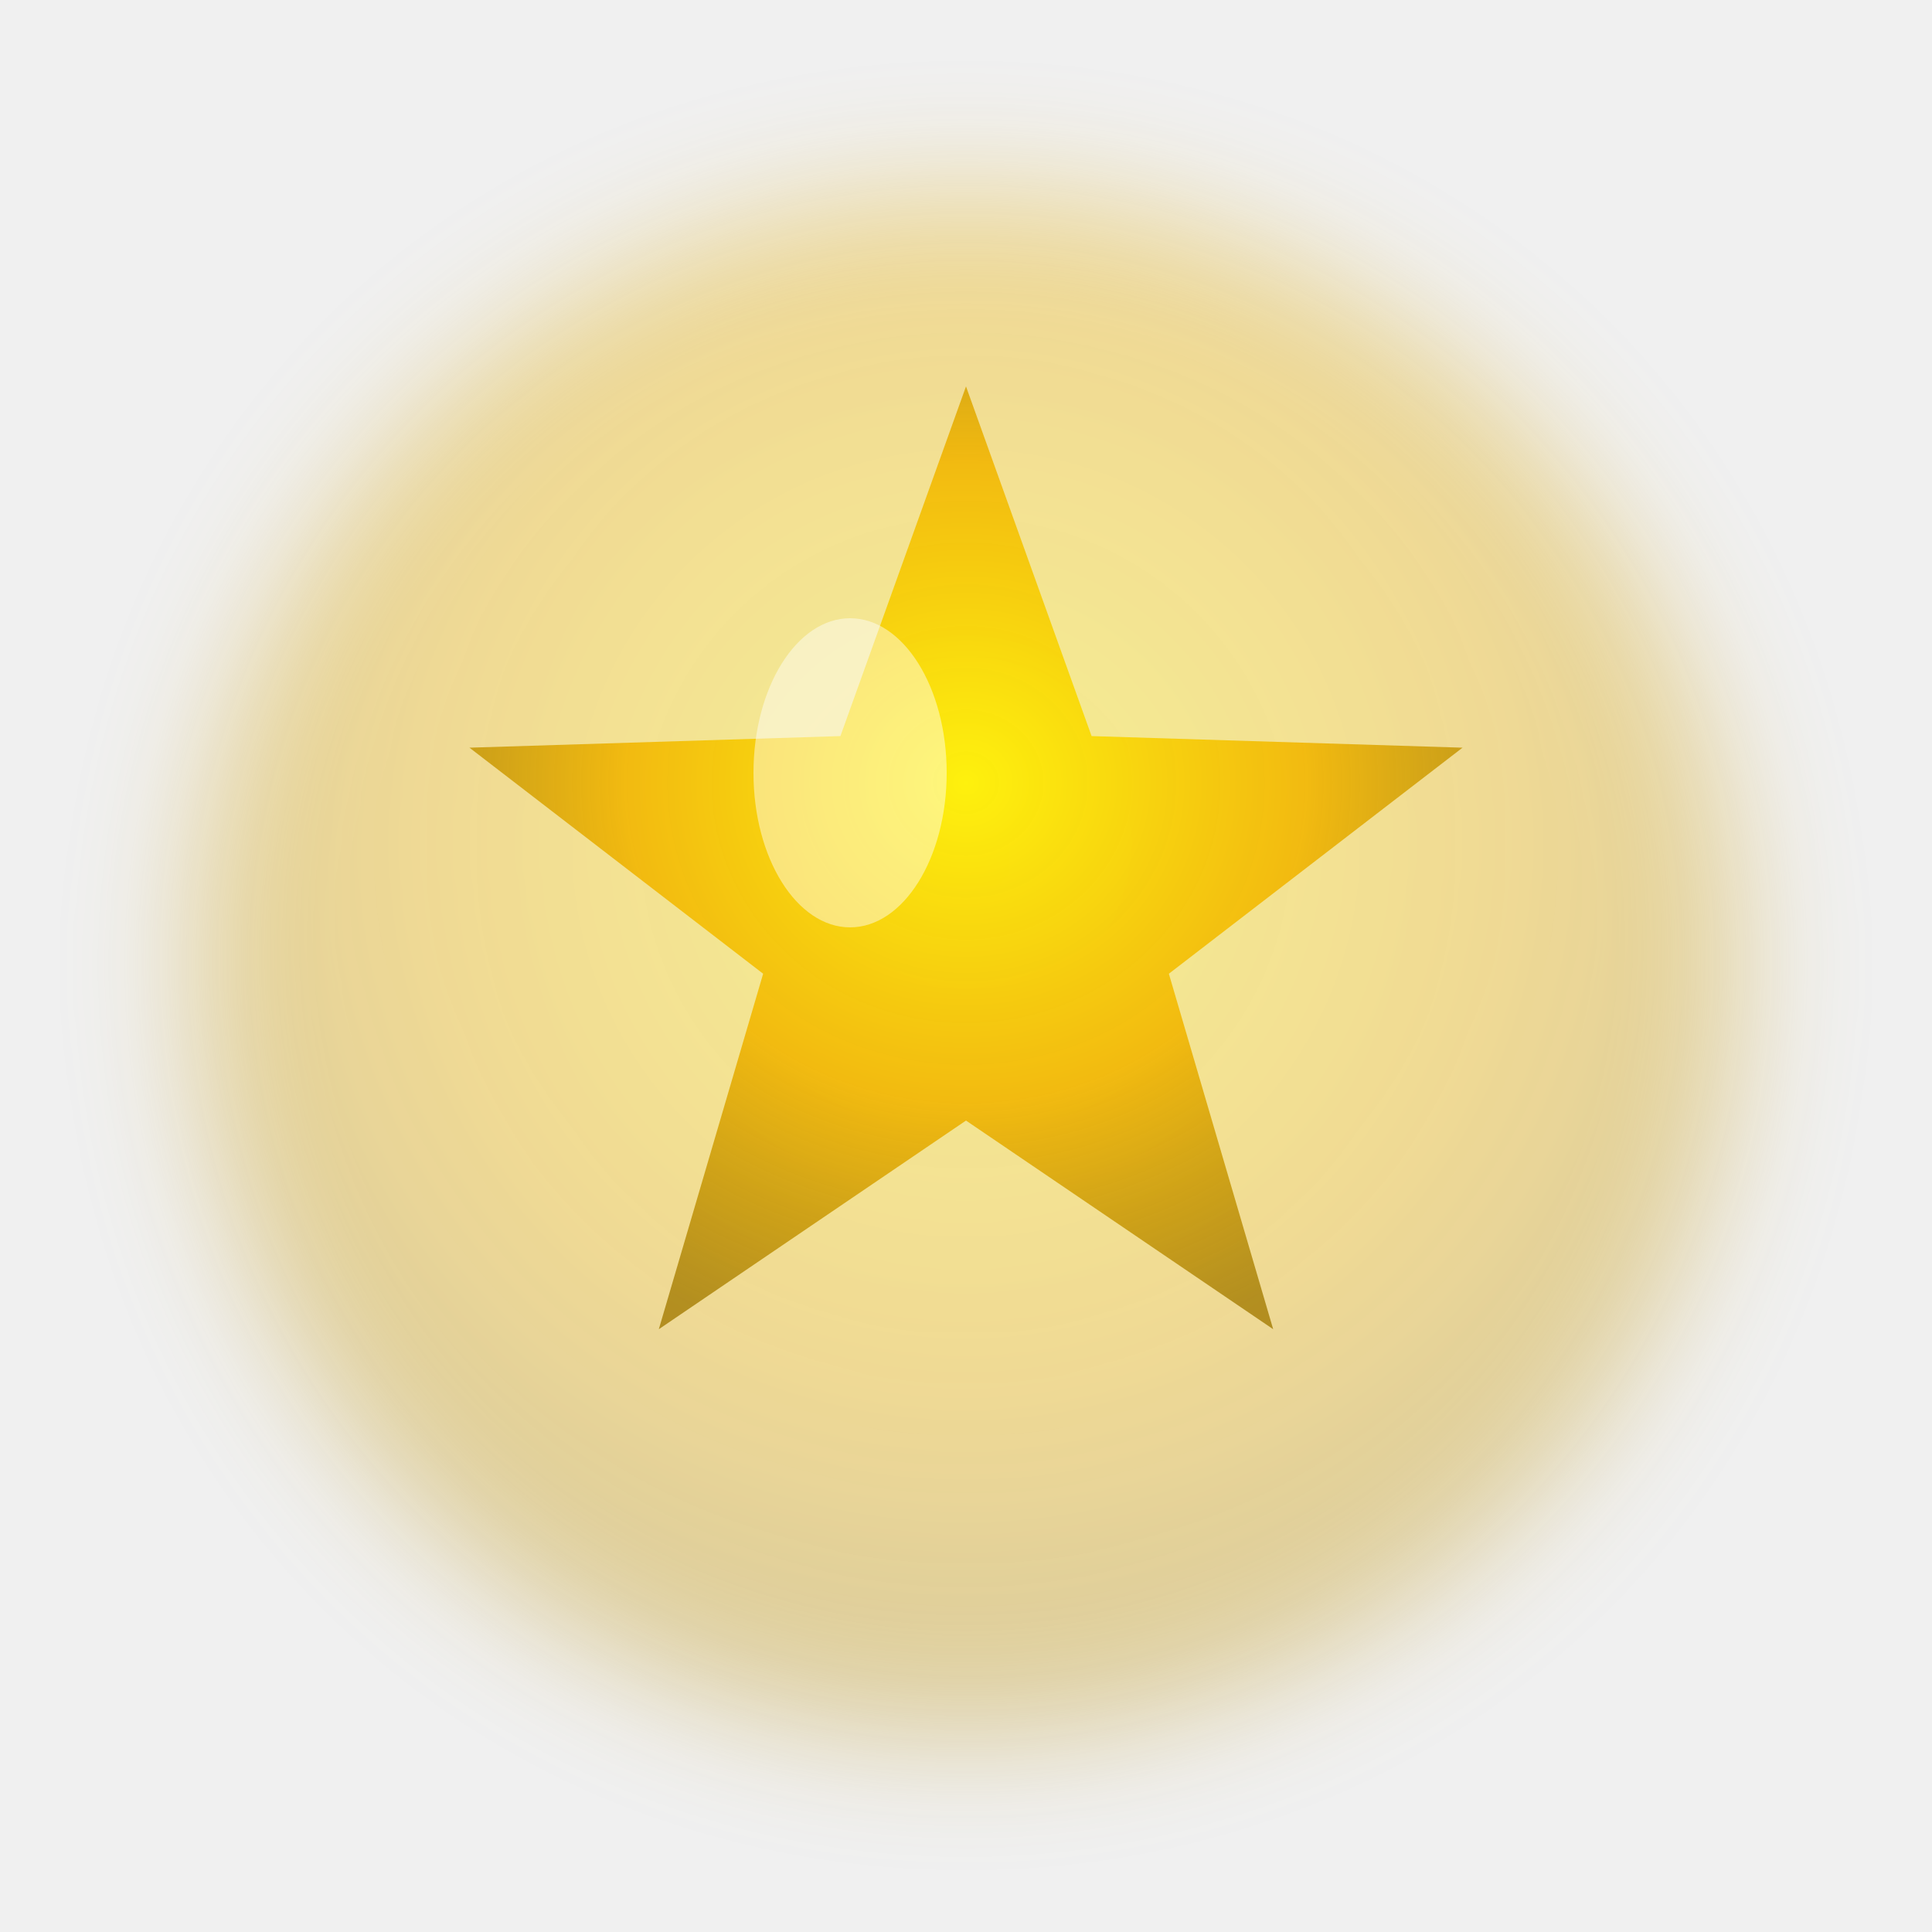
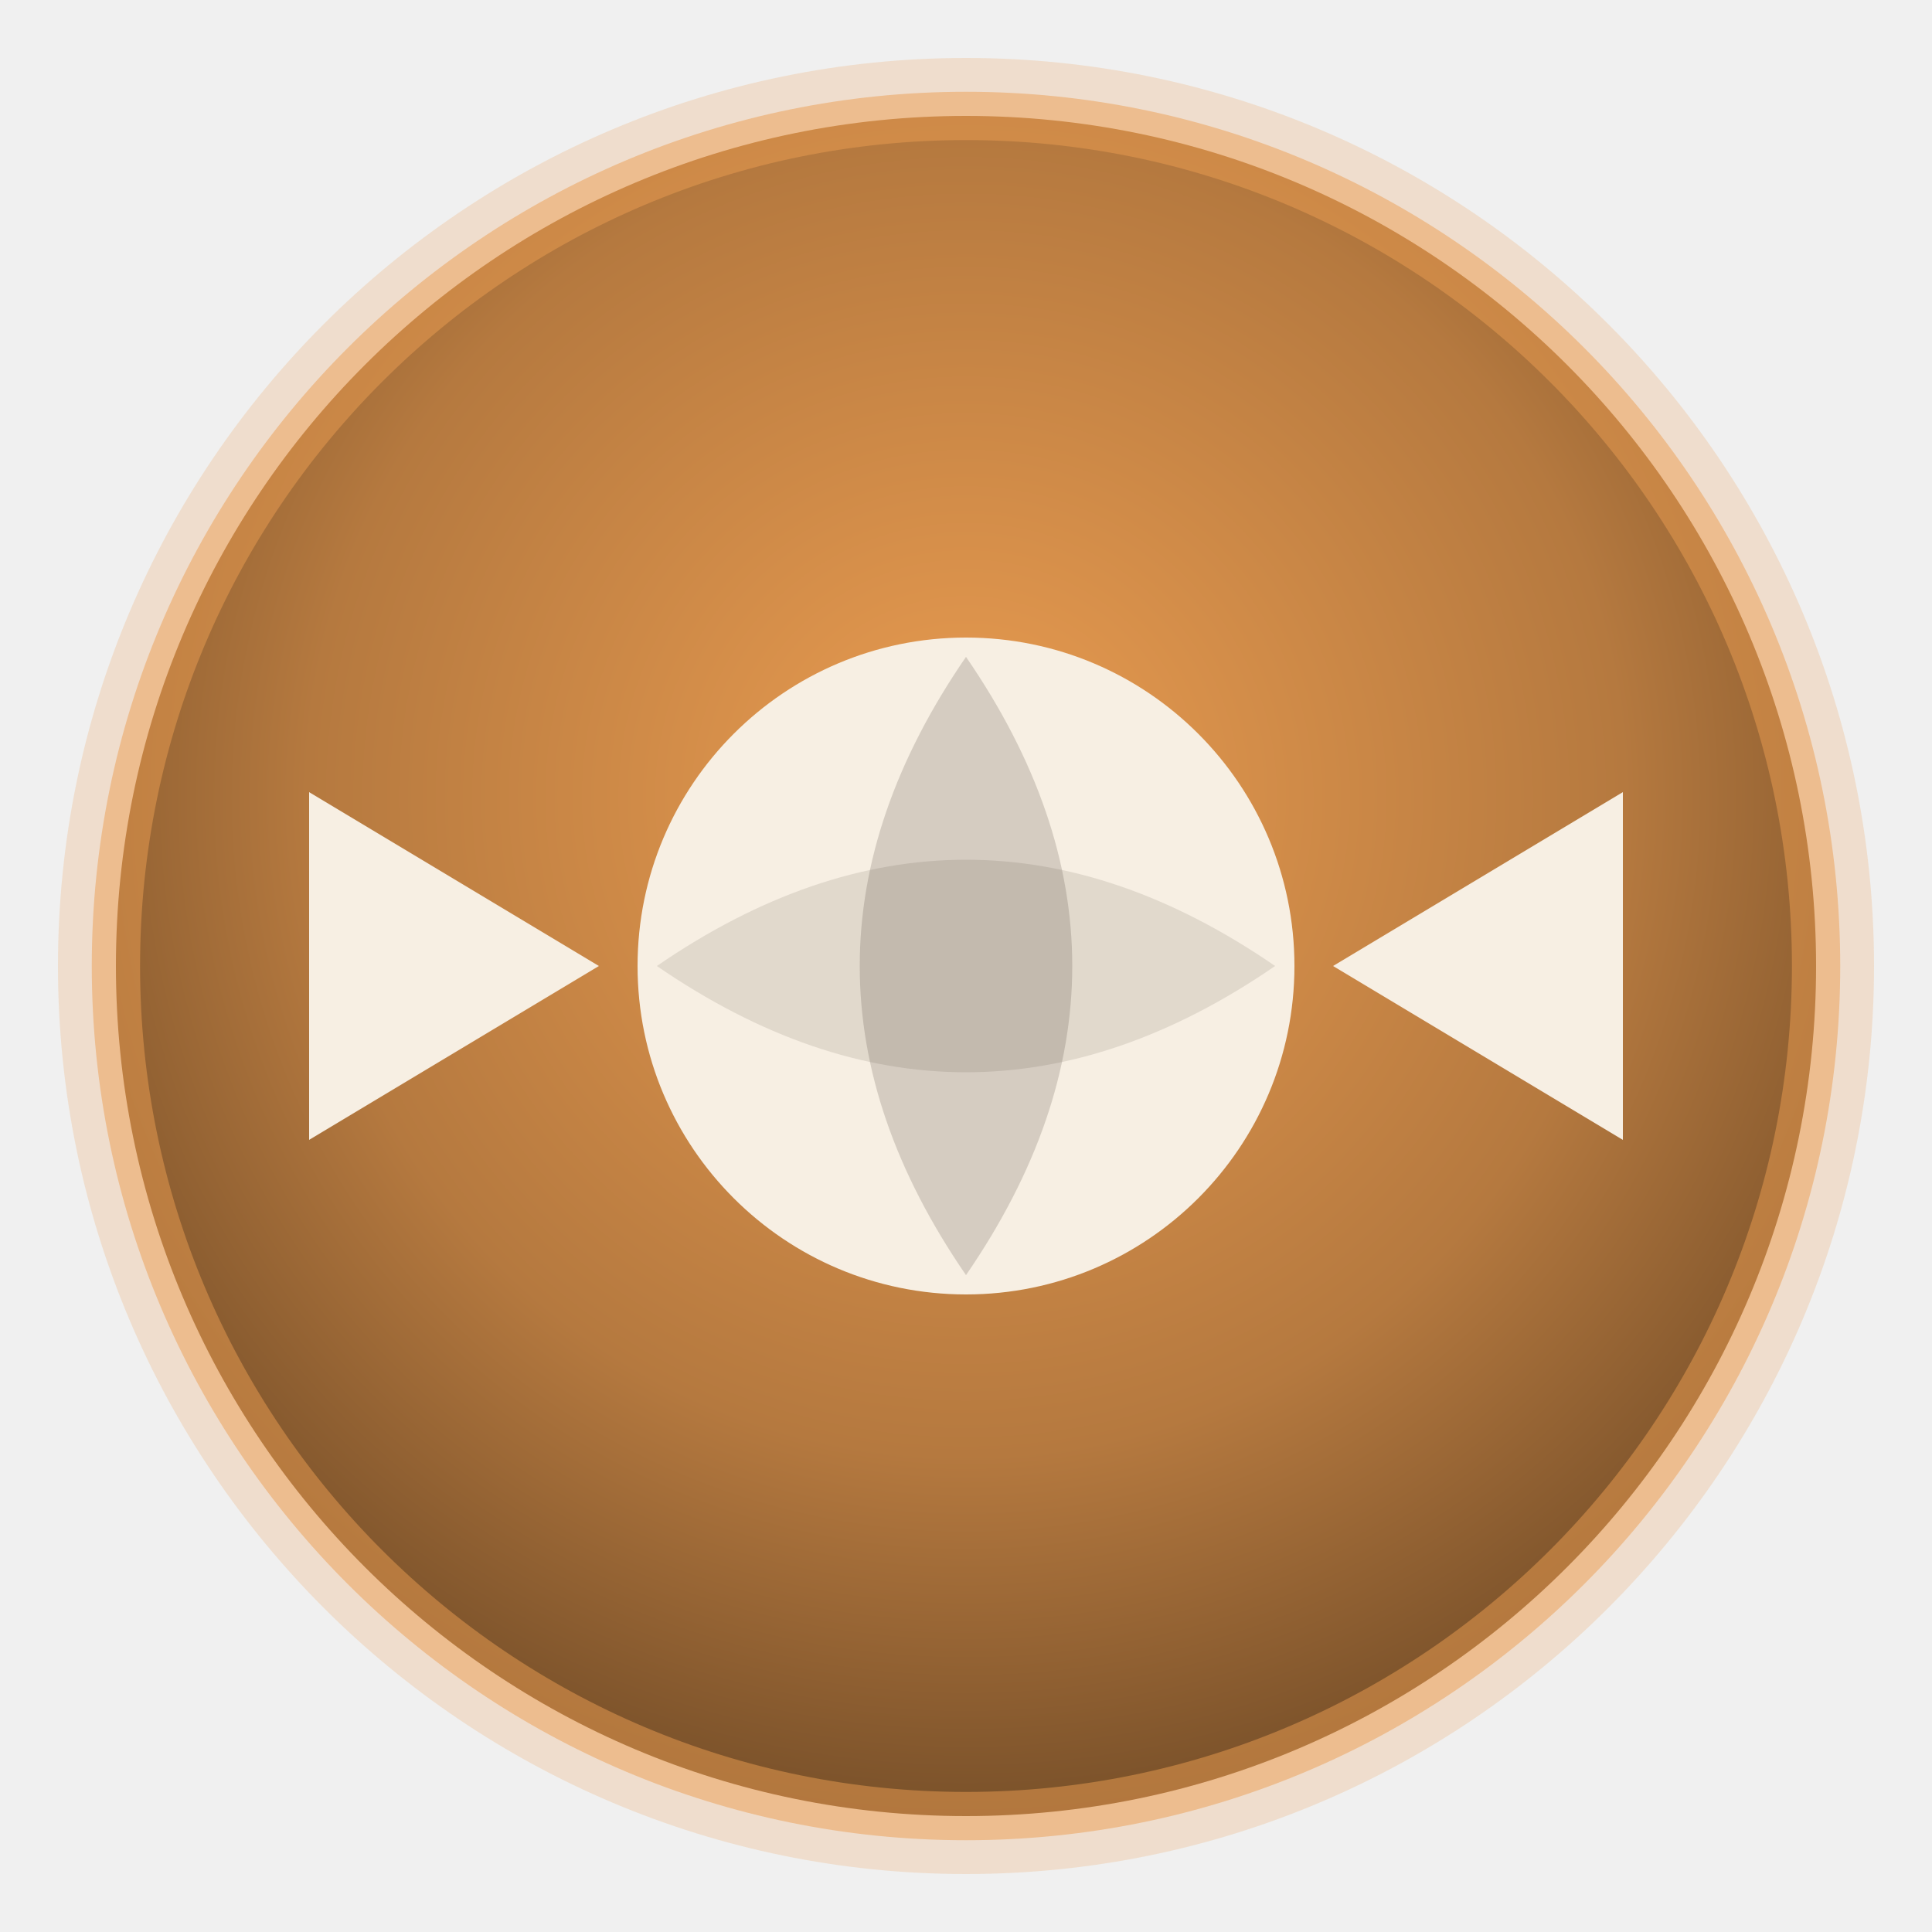
<svg xmlns="http://www.w3.org/2000/svg" viewBox="0 0 100 100">
  <defs>
-     <radialGradient id="g" cx="50%" cy="42%" r="62%">
-       <stop offset="0%" stop-color="#FFF106" stop-opacity="0.95" />
-       <stop offset="55%" stop-color="#F2B705" stop-opacity="0.92" />
-       <stop offset="100%" stop-color="#A47C03" stop-opacity="0.8" />
+     <radialGradient id="g" cx="50%" cy="40%" r="65%">
+       <stop offset="0%" stop-color="#EB9D51" />
+       <stop offset="60%" stop-color="#B5793F" />
+       <stop offset="100%" stop-color="#6C4825" />
    </radialGradient>
-     <filter id="b" x="-50%" y="-50%" width="200%" height="200%">
-       <feGaussianBlur stdDeviation="3.2" />
-     </filter>
  </defs>
-   <circle cx="50" cy="50" r="40" fill="url(#g)" filter="url(#b)" opacity="0.42" />
+   <circle cx="50" cy="50" r="47" fill="#EB9D51" opacity="0.22" />
+   <circle cx="50" cy="50" r="44" fill="url(#g)" />
+   <circle cx="50" cy="50" r="44" fill="none" stroke="#EB9D51" stroke-width="2.5" opacity="0.5" />
  <g>
-     <path d="M50.0 20.0 L56.5 38.1 L75.7 38.7 L60.5 50.4 L65.9 68.8 L50.0 58.0 L34.1 68.8 L39.5 50.4 L24.3 38.7 L43.5 38.1 Z" fill="url(#g)" />
-     <ellipse cx="44" cy="40" rx="5" ry="8" fill="#FFFFFF" opacity="0.45" />
+     <path d="M31 50 L16 41 L16 59 Z" fill="#F7EFE3" />
+     <path d="M69 50 L84 41 L84 59 Z" fill="#F7EFE3" />
+     <circle cx="50" cy="50" r="17" fill="#F7EFE3" />
+     <path d="M50 34 Q61 50 50 66 Q39 50 50 34 Z" fill="#3B2F25" opacity="0.18" />
+     <path d="M34 50 Q50 39 66 50 Q50 61 34 50 Z" fill="#3B2F25" opacity="0.12" />
  </g>
</svg>
